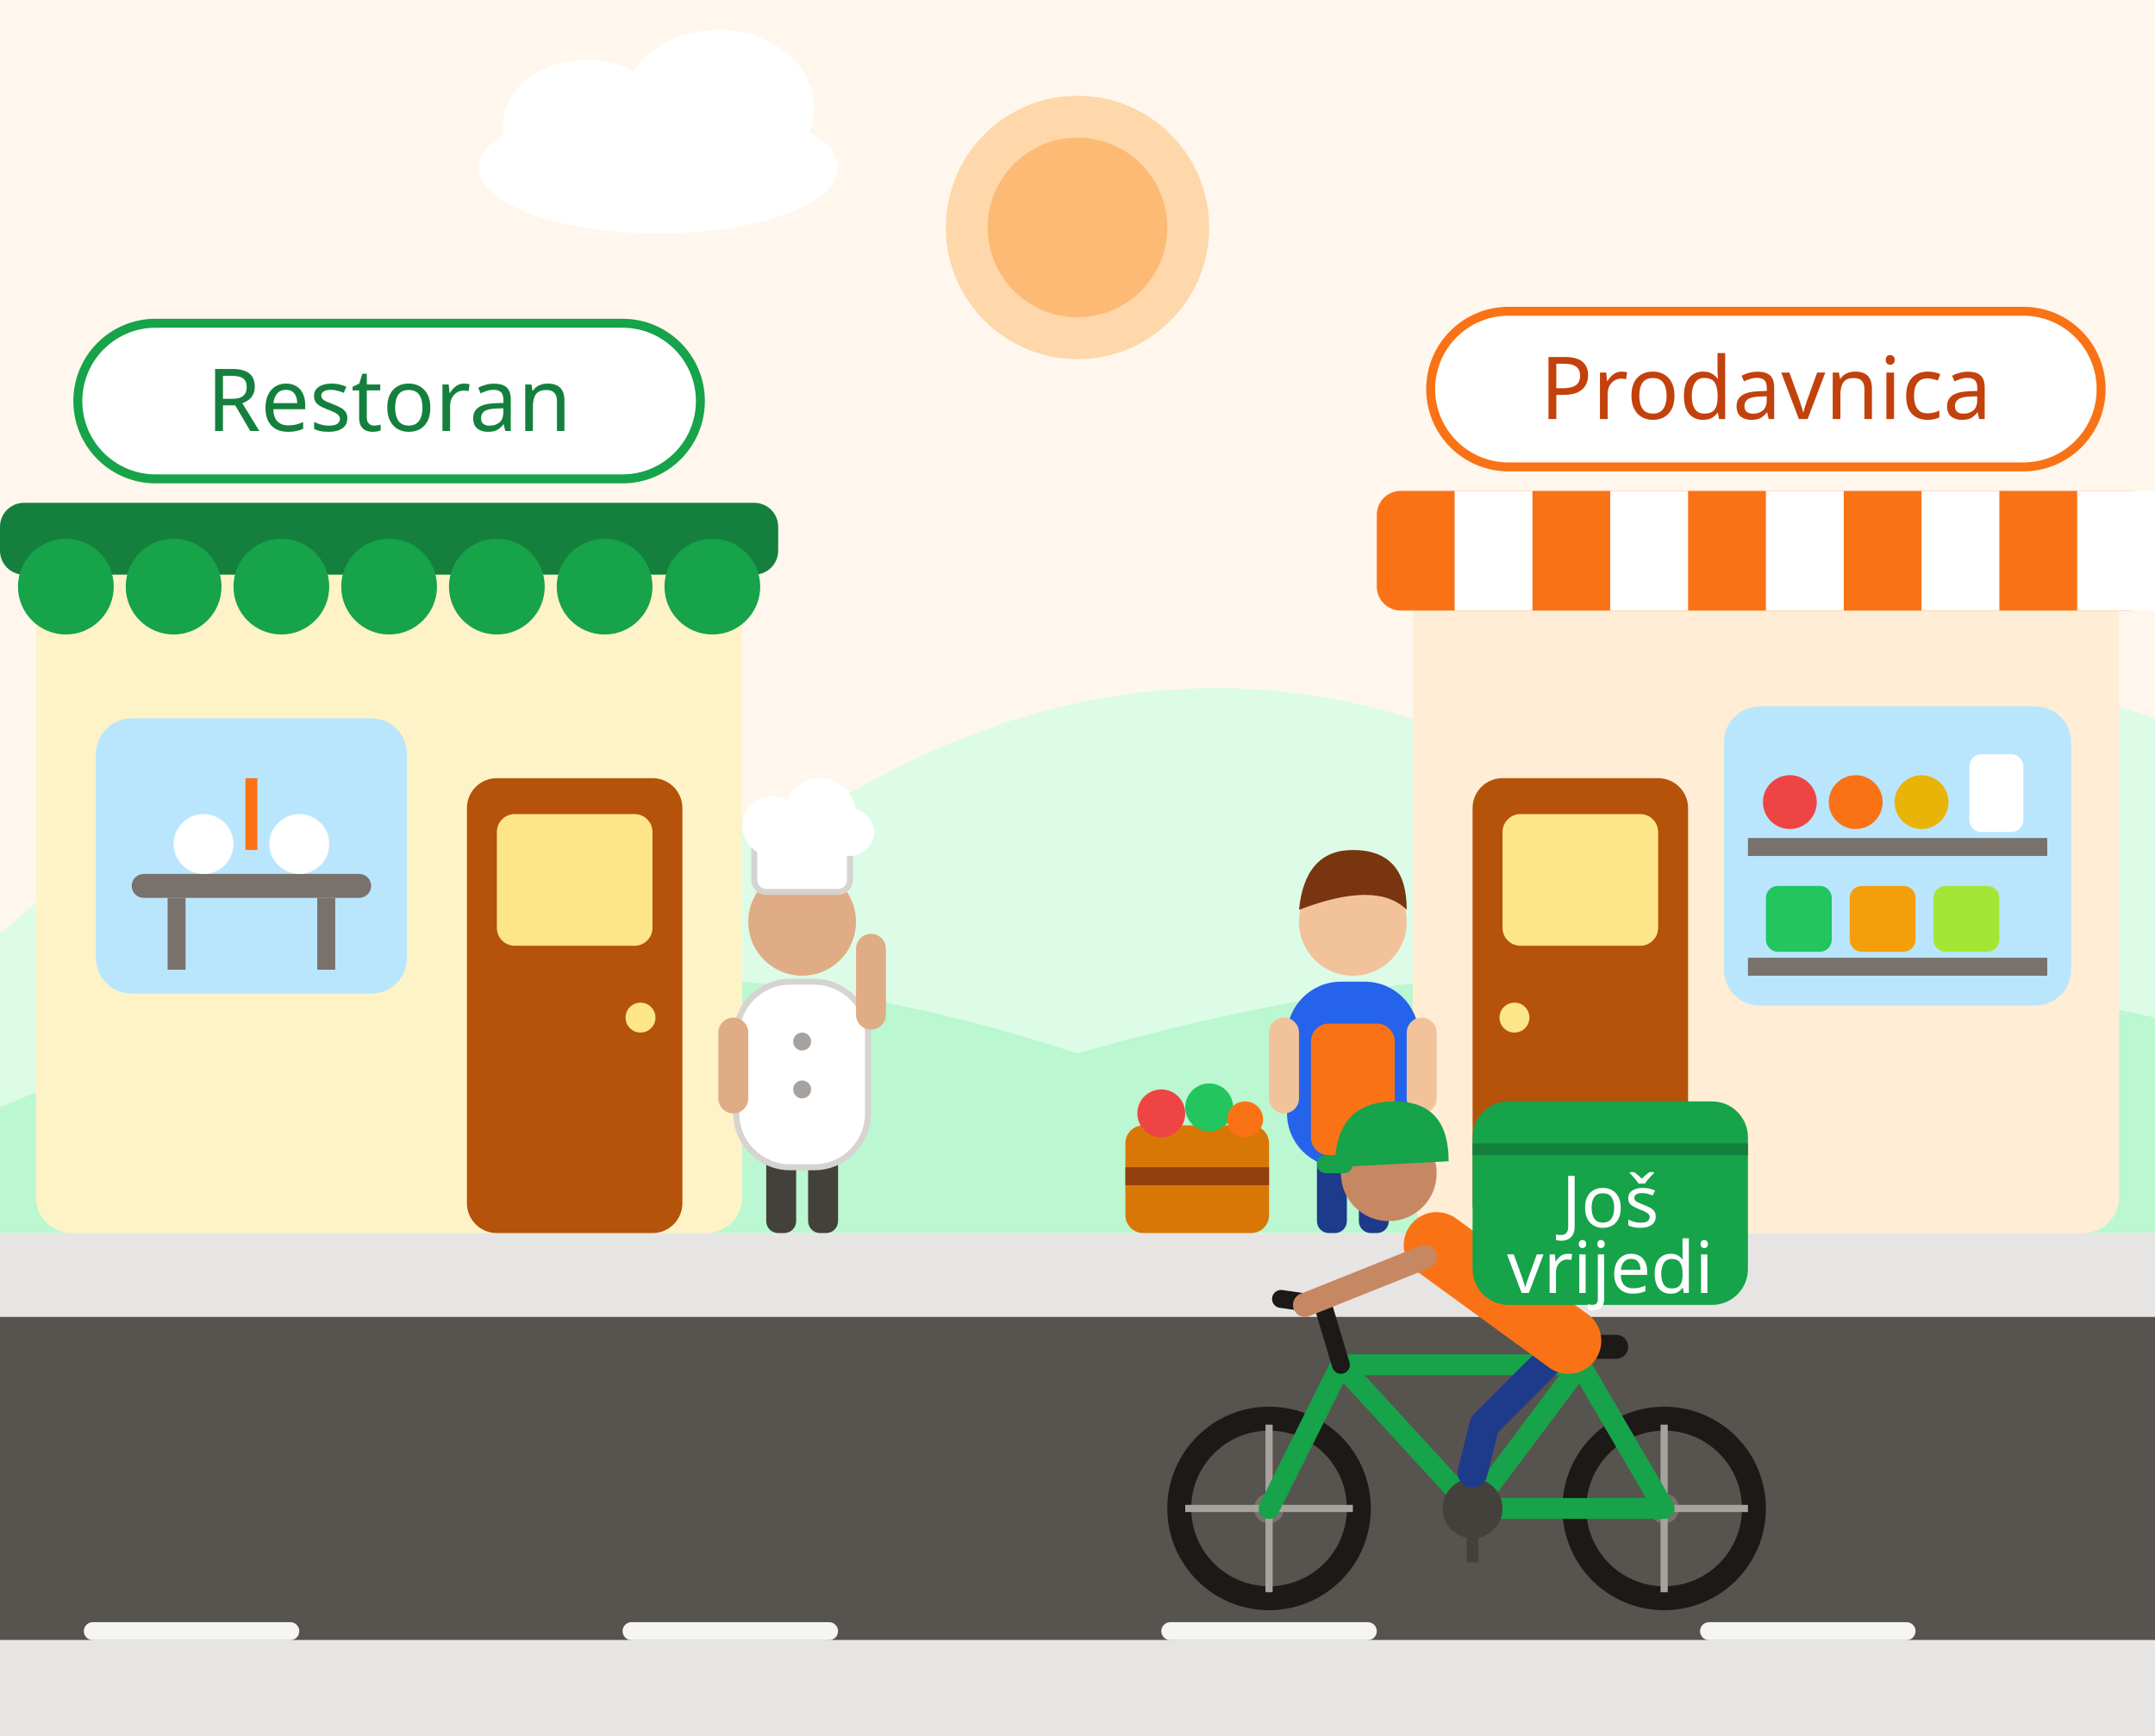
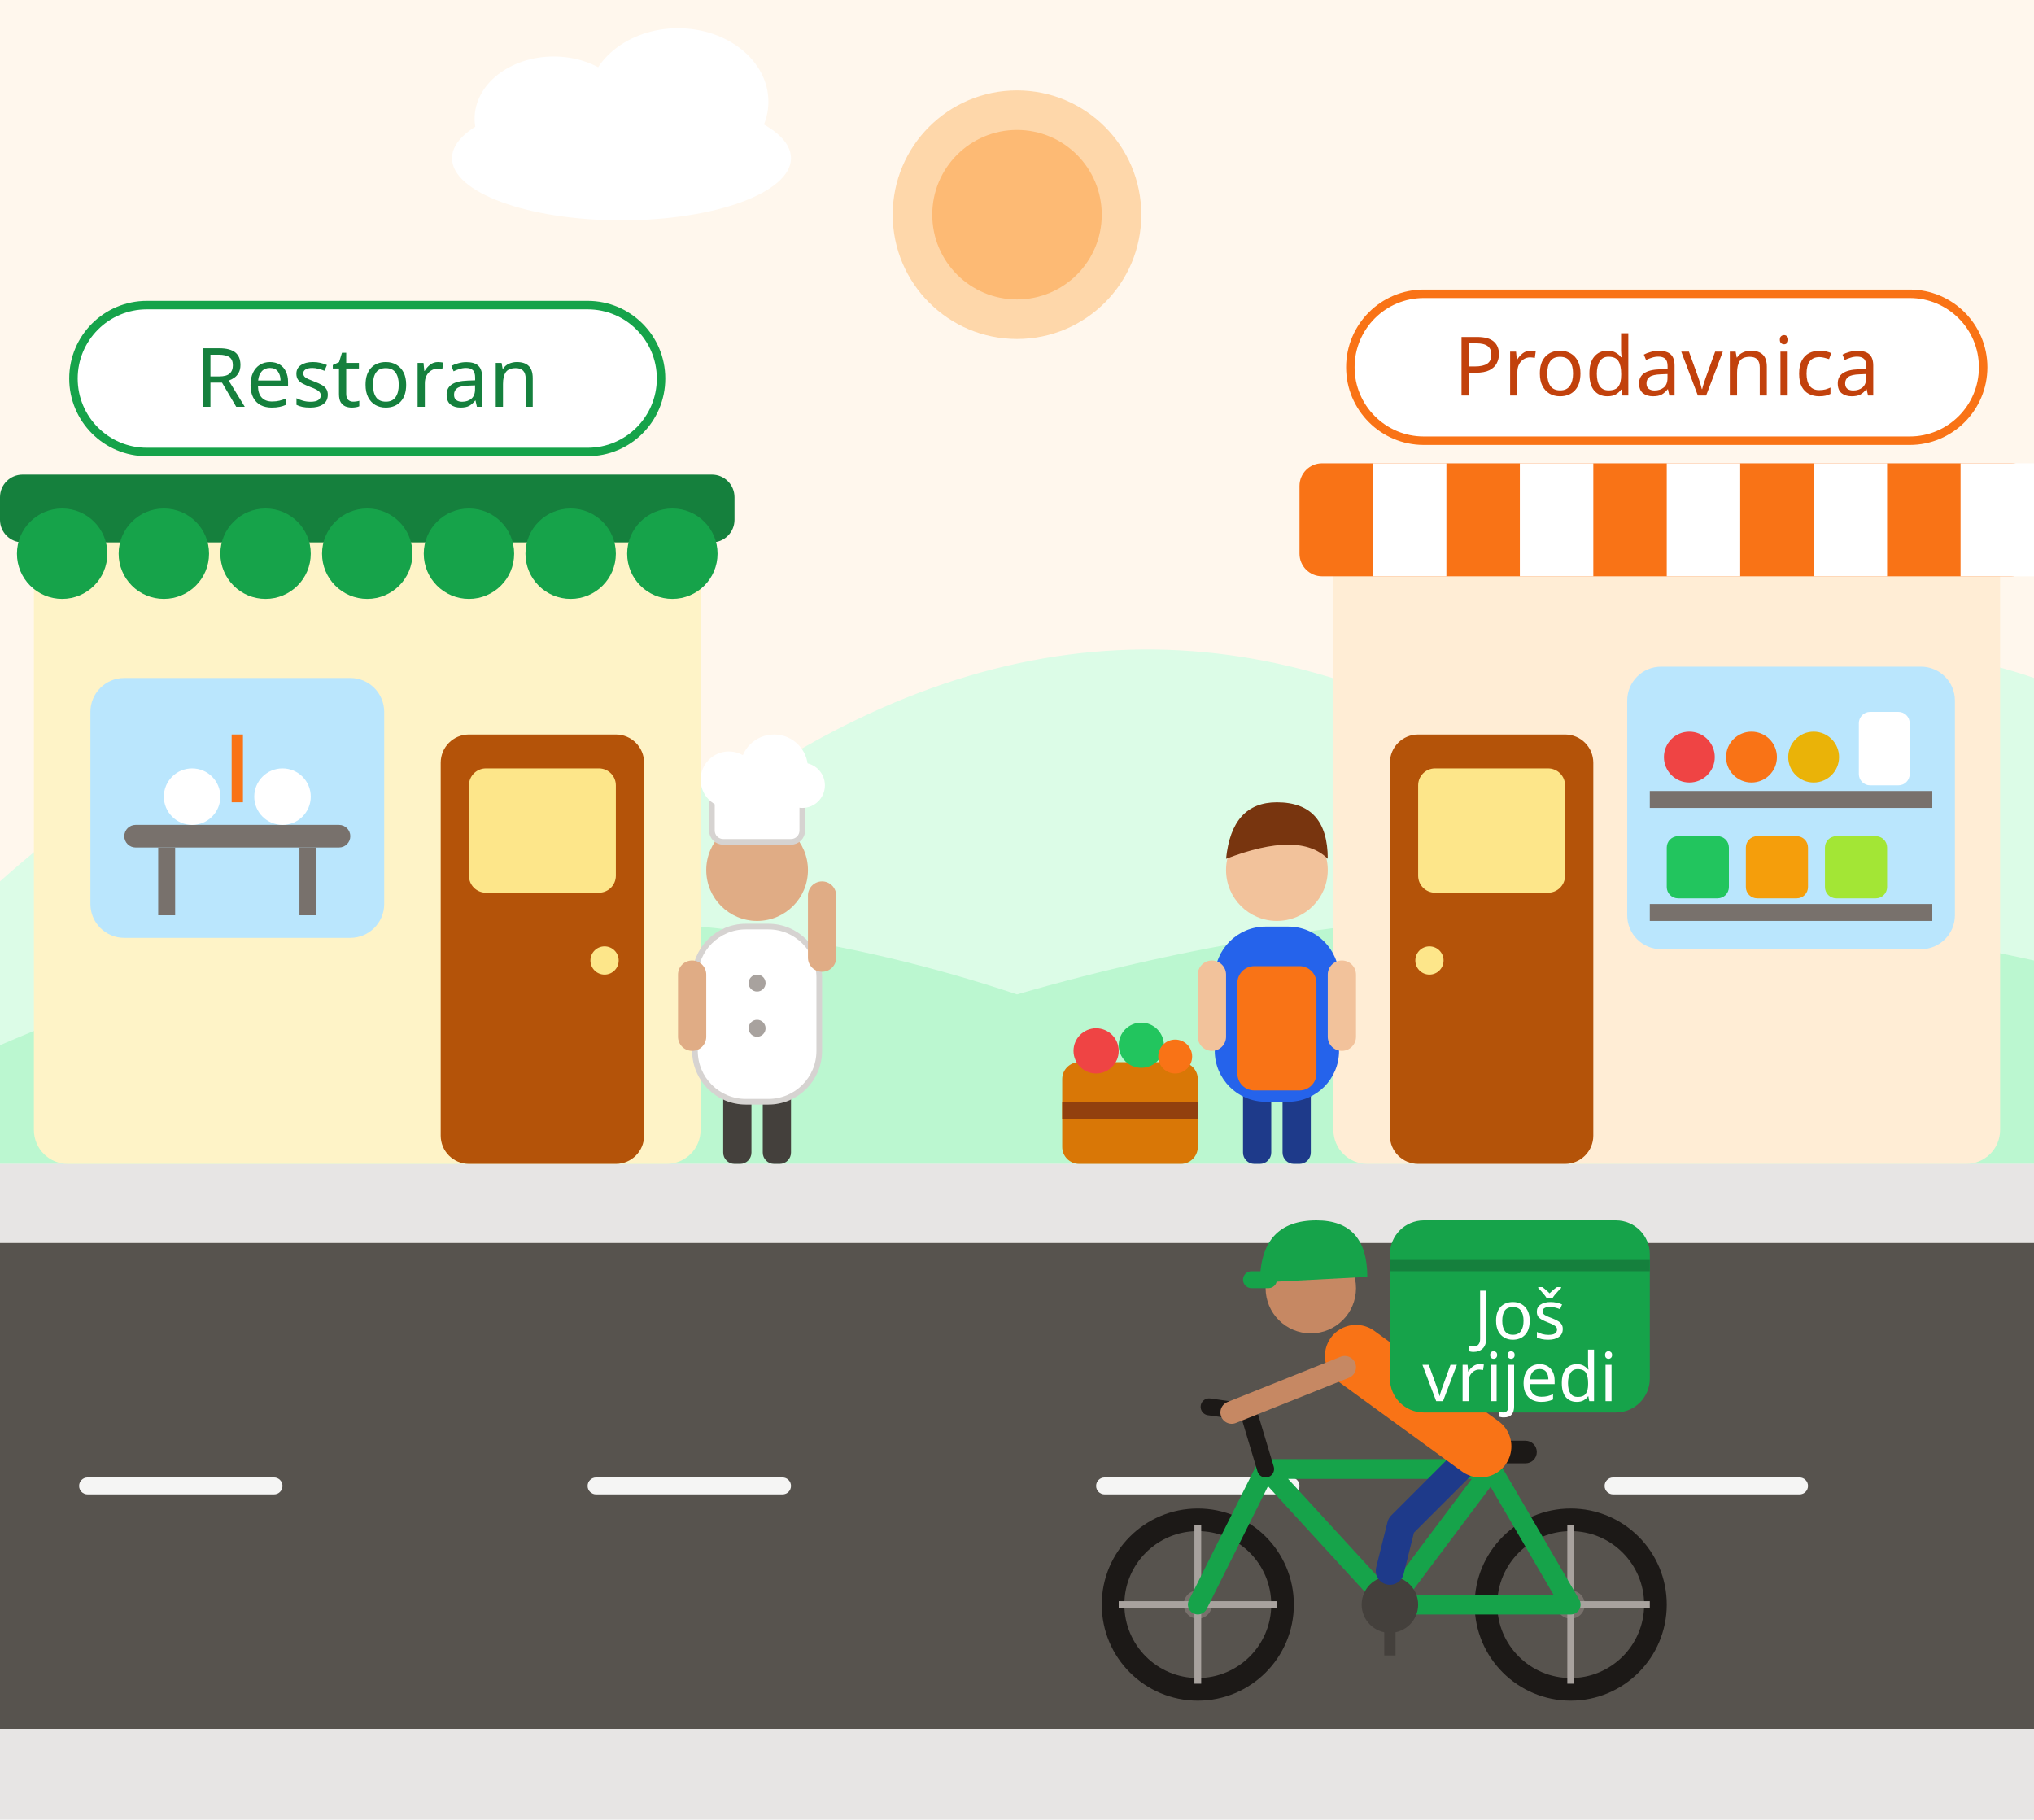
- <svg xmlns="http://www.w3.org/2000/svg" viewBox="0 20 360 290" role="img" font-family="system-ui, sans-serif" width="360" height="290">
+ <svg xmlns="http://www.w3.org/2000/svg" viewBox="0 20 360 322" role="img" font-family="system-ui, sans-serif" width="360" height="322">
  <style>
.rider {
  animation: drive 11s ease-in-out infinite;
}
.riderMobile {
  animation: drive-mobile 11s ease-in-out infinite;
}
.wheel {
  transform-box: fill-box;
  transform-origin: center;
  animation: roll 11s ease-in-out infinite;
}
.bob {
  animation: bob 11s ease-in-out infinite;
}
.storeBubble {
  transform-box: fill-box;
  opacity: 0;
  animation: store-bubble 11s ease-out infinite;
}
.chefBubble {
  transform-box: fill-box;
  opacity: 0;
  animation: chef-bubble 11s ease-out infinite;
}
.storeCrate {
  animation: store-crate 11s ease-in-out infinite;
}
.restaurantCrate {
  opacity: 0;
  animation: restaurant-crate 11s ease-in-out infinite;
}
.clouds {
  animation: clouds 40s linear infinite;
}
.cloudsMobile {
  animation: clouds-mobile 24s linear infinite;
}
.wave {
  transform-box: fill-box;
  transform-origin: 0% 100%;
  animation: wave 11s ease-in-out infinite;
}
@keyframes drive {
  0%, 28% { transform: translateX(0); opacity: 1; }
  60%, 92% { transform: translateX(-200px); opacity: 1; }
  96% { transform: translateX(-200px); opacity: 0; }
  97% { transform: translateX(0); opacity: 0; }
  100% { transform: translateX(0); opacity: 1; }
}
@keyframes drive-mobile {
  0%, 28% { transform: translateX(0); opacity: 1; }
  60%, 92% { transform: translateX(-150px); opacity: 1; }
  96% { transform: translateX(-150px); opacity: 0; }
  97% { transform: translateX(0); opacity: 0; }
  100% { transform: translateX(0); opacity: 1; }
}
@keyframes roll {
  0%, 28% { transform: rotate(0); }
  60%, 100% { transform: rotate(-1440deg); }
}
@keyframes bob {
  0%, 28%, 60%, 100% { transform: translateY(0); }
  32%, 40%, 48%, 56% { transform: translateY(-1.5px); }
  36%, 44%, 52% { transform: translateY(0); }
}
@keyframes store-bubble {
  0%, 2% { opacity: 0; transform: scale(0.6); }
  6%, 24% { opacity: 1; transform: scale(1); }
  28%, 100% { opacity: 0; transform: scale(1); }
}
@keyframes chef-bubble {
  0%, 62% { opacity: 0; transform: scale(0.6); }
  66%, 90% { opacity: 1; transform: scale(1); }
  94%, 100% { opacity: 0; transform: scale(1); }
}
@keyframes store-crate {
  0%, 22% { opacity: 1; }
  26%, 97% { opacity: 0; }
  100% { opacity: 1; }
}
@keyframes restaurant-crate {
  0%, 62% { opacity: 0; transform: translateY(-8px); }
  66%, 92% { opacity: 1; transform: translateY(0); }
  96%, 100% { opacity: 0; }
}
@keyframes clouds {
  from { transform: translateX(0); }
  to { transform: translateX(-700px); }
}
@keyframes clouds-mobile {
  from { transform: translateX(0); }
  to { transform: translateX(-420px); }
}
@keyframes wave {
  0%, 64%, 72%, 80%, 100% { transform: rotate(0); }
  68%, 76% { transform: rotate(-25deg); }
}
@media (prefers-reduced-motion: reduce) {
  .rider,
  .riderMobile,
  .wheel,
  .bob,
  .clouds,
  .cloudsMobile,
  .wave,
  .storeCrate,
  .restaurantCrate {
    animation: none;
  }
  .storeBubble,
  .chefBubble {
    animation: none;
    opacity: 1;
  }
}
</style>
-   <rect x="0" y="20" width="360" height="290" fill="#FFF7ED" />
+   <rect x="0" y="20" width="360" height="322" fill="#FFF7ED" />
  <circle cx="180" cy="58" r="22" fill="#FED7AA" />
  <circle cx="180" cy="58" r="15" fill="#FDBA74" />
  <g class="cloudsMobile" fill="#FFFFFF">
    <g>
      <ellipse cx="110" cy="48" rx="30" ry="11" />
      <ellipse cx="98" cy="41" rx="14" ry="11" />
      <ellipse cx="120" cy="38" rx="16" ry="13" />
    </g>
    <g>
      <ellipse cx="530" cy="48" rx="30" ry="11" />
      <ellipse cx="518" cy="41" rx="14" ry="11" />
      <ellipse cx="540" cy="38" rx="16" ry="13" />
    </g>
  </g>
  <path d="M0 176 Q60 122 130 160 Q200 112 270 156 Q320 126 360 140 L360 226 L0 226 Z" fill="#DCFCE7" />
  <path d="M0 205 Q90 166 180 196 Q270 170 360 190 L360 226 L0 226 Z" fill="#BBF7D0" />
  <rect x="0" y="226" width="360" height="14" fill="#E7E5E4" />
-   <rect x="0" y="240" width="360" height="54" fill="#57534E" />
+   <rect x="0" y="240" width="360" height="86" fill="#57534E" />
  <g fill="#F5F5F4">
-     <rect x="14" y="291" width="36" height="3" rx="1.5" />
-     <rect x="104" y="291" width="36" height="3" rx="1.5" />
-     <rect x="194" y="291" width="36" height="3" rx="1.5" />
-     <rect x="284" y="291" width="36" height="3" rx="1.5" />
-   </g>
-   <rect x="0" y="294" width="360" height="16" fill="#E7E5E4" />
+     <rect x="14" y="281.5" width="36" height="3" rx="1.5" />
+     <rect x="104" y="281.5" width="36" height="3" rx="1.5" />
+     <rect x="194" y="281.5" width="36" height="3" rx="1.5" />
+     <rect x="284" y="281.5" width="36" height="3" rx="1.5" />
+   </g>
+   <rect x="0" y="326" width="360" height="16" fill="#E7E5E4" />
  <g>
    <rect x="6" y="112" width="118" height="114" rx="6" fill="#FEF3C7" />
    <rect x="0" y="104" width="130" height="12" rx="4" fill="#15803D" />
    <g fill="#16A34A">
      <circle cx="11" cy="118" r="8" />
      <circle cx="29" cy="118" r="8" />
      <circle cx="47" cy="118" r="8" />
      <circle cx="65" cy="118" r="8" />
      <circle cx="83" cy="118" r="8" />
      <circle cx="101" cy="118" r="8" />
      <circle cx="119" cy="118" r="8" />
    </g>
    <rect x="13" y="74" width="104" height="26" rx="13" fill="#FFFFFF" stroke="#16A34A" stroke-width="1.5" />
    <text x="65" y="92" text-anchor="middle" font-size="14.5" font-weight="500" fill="#15803D">Restoran</text>
    <rect x="16" y="140" width="52" height="46" rx="6" fill="#BAE6FD" />
    <rect x="22" y="166" width="40" height="4" rx="2" fill="#78716C" />
    <rect x="28" y="170" width="3" height="12" fill="#78716C" />
    <rect x="53" y="170" width="3" height="12" fill="#78716C" />
    <circle cx="34" cy="161" r="5" fill="#FFFFFF" />
    <circle cx="50" cy="161" r="5" fill="#FFFFFF" />
    <rect x="41" y="150" width="2" height="12" fill="#F97316" />
    <rect x="78" y="150" width="36" height="76" rx="5" fill="#B45309" />
    <rect x="83" y="156" width="26" height="22" rx="3" fill="#FDE68A" />
    <circle cx="107" cy="190" r="2.5" fill="#FDE68A" />
  </g>
  <g>
    <rect x="236" y="112" width="118" height="114" rx="6" fill="#FFEDD5" />
    <rect x="230" y="102" width="130" height="20" rx="4" fill="#F97316" />
    <rect x="243" y="102" width="13" height="20" fill="#FFFFFF" />
    <rect x="269" y="102" width="13" height="20" fill="#FFFFFF" />
    <rect x="295" y="102" width="13" height="20" fill="#FFFFFF" />
    <rect x="321" y="102" width="13" height="20" fill="#FFFFFF" />
    <rect x="347" y="102" width="13" height="20" fill="#FFFFFF" />
    <rect x="239" y="72" width="112" height="26" rx="13" fill="#FFFFFF" stroke="#F97316" stroke-width="1.5" />
    <text x="295" y="90" text-anchor="middle" font-size="14.5" font-weight="500" fill="#C2410C">Prodavnica</text>
    <rect x="288" y="138" width="58" height="50" rx="6" fill="#BAE6FD" />
    <rect x="292" y="160" width="50" height="3" fill="#78716C" />
    <rect x="292" y="180" width="50" height="3" fill="#78716C" />
    <circle cx="299" cy="154" r="4.5" fill="#EF4444" />
    <circle cx="310" cy="154" r="4.5" fill="#F97316" />
    <circle cx="321" cy="154" r="4.5" fill="#EAB308" />
    <rect x="329" y="146" width="9" height="13" rx="2" fill="#FFFFFF" />
    <rect x="295" y="168" width="11" height="11" rx="2" fill="#22C55E" />
    <rect x="309" y="168" width="11" height="11" rx="2" fill="#F59E0B" />
    <rect x="323" y="168" width="11" height="11" rx="2" fill="#A3E635" />
    <rect x="246" y="150" width="36" height="76" rx="5" fill="#B45309" />
    <rect x="251" y="156" width="26" height="22" rx="3" fill="#FDE68A" />
    <circle cx="253" cy="190" r="2.5" fill="#FDE68A" />
  </g>
  <g class="storeCrate">
    <g transform="translate(-264 0)">
      <rect x="452" y="208" width="24" height="18" rx="3" fill="#D97706" />
      <rect x="452" y="215" width="24" height="3" fill="#92400E" />
      <circle cx="458" cy="206" r="4" fill="#EF4444" />
      <circle cx="466" cy="205" r="4" fill="#22C55E" />
      <circle cx="472" cy="207" r="3" fill="#F97316" />
    </g>
  </g>
  <g transform="translate(-264 0)">
    <g>
      <rect x="484" y="212" width="5" height="14" rx="2" fill="#1E3A8A" />
      <rect x="491" y="212" width="5" height="14" rx="2" fill="#1E3A8A" />
      <rect x="479" y="184" width="22" height="31" rx="9" fill="#2563EB" />
      <rect x="483" y="191" width="14" height="22" rx="3" fill="#F97316" />
      <rect x="476" y="190" width="5" height="16" rx="2.5" fill="#F2C29B" />
      <rect x="499" y="190" width="5" height="16" rx="2.5" fill="#F2C29B" />
      <circle cx="490" cy="174" r="9" fill="#F2C29B" />
      <path d="M481 172 Q482 162 490 162 Q499 162 499 172 Q494 167 481 172 Z" fill="#78350F" />
    </g>
  </g>
  <g transform="translate(-59 0)">
    <g>
      <rect x="187" y="212" width="5" height="14" rx="2" fill="#44403C" />
      <rect x="194" y="212" width="5" height="14" rx="2" fill="#44403C" />
      <rect x="182" y="184" width="22" height="31" rx="9" fill="#FFFFFF" stroke="#D6D3D1" stroke-width="1" />
      <circle cx="193" cy="194" r="1.5" fill="#A8A29E" />
      <circle cx="193" cy="202" r="1.5" fill="#A8A29E" />
      <rect x="179" y="190" width="5" height="16" rx="2.5" fill="#E0AC85" />
      <rect class="wave" x="202" y="176" width="5" height="16" rx="2.5" fill="#E0AC85" />
      <circle cx="193" cy="174" r="9" fill="#E0AC85" />
      <rect x="185" y="160" width="16" height="9" rx="2" fill="#FFFFFF" stroke="#D6D3D1" stroke-width="1" />
      <circle cx="188" cy="158" r="5" fill="#FFFFFF" />
      <circle cx="196" cy="156" r="6" fill="#FFFFFF" />
      <circle cx="201" cy="159" r="4" fill="#FFFFFF" />
    </g>
  </g>
  <g class="restaurantCrate">
    <g transform="translate(-299 0)">
      <rect x="452" y="208" width="24" height="18" rx="3" fill="#D97706" />
      <rect x="452" y="215" width="24" height="3" fill="#92400E" />
      <circle cx="458" cy="206" r="4" fill="#EF4444" />
      <circle cx="466" cy="205" r="4" fill="#22C55E" />
      <circle cx="472" cy="207" r="3" fill="#F97316" />
    </g>
  </g>
  <g class="chefBubble" style="transform-origin: 90% 100%;">
    <rect x="6" y="102" width="136" height="48" rx="12" fill="#FFFFFF" stroke="#86EFAC" stroke-width="1.5" />
    <polygon points="116,149 128,149 134,158" fill="#FFFFFF" stroke="#86EFAC" stroke-width="1.5" />
    <rect x="115" y="146" width="14" height="4" fill="#FFFFFF" />
    <text x="74" y="122" text-anchor="middle" font-size="13.5" fill="#166534">Od ovoga je</text>
    <text x="74" y="140" text-anchor="middle" font-size="13.5" fill="#166534">današnji meni!</text>
  </g>
  <g class="storeBubble" style="transform-origin: 15% 100%;">
    <rect x="218" y="102" width="136" height="48" rx="12" fill="#FFFFFF" stroke="#FDBA74" stroke-width="1.5" />
    <polygon points="236,149 248,149 230,159" fill="#FFFFFF" stroke="#FDBA74" stroke-width="1.5" />
    <rect x="235" y="146" width="14" height="4" fill="#FFFFFF" />
    <text x="286" y="122" text-anchor="middle" font-size="13.5" fill="#9A3412">Bolje popust</text>
    <text x="286" y="140" text-anchor="middle" font-size="13.5" fill="#9A3412">nego otpad!</text>
  </g>
-   <g transform="translate(-200 0)">
+   <g transform="translate(-200 32)">
    <g class="riderMobile">
      <g class="wheel">
        <circle cx="412" cy="272" r="15" fill="none" stroke="#1C1917" stroke-width="4" />
        <circle cx="412" cy="272" r="2.5" fill="#78716C" />
        <rect x="411.4" y="258" width="1.2" height="28" fill="#A8A29E" />
        <rect x="398" y="271.4" width="28" height="1.2" fill="#A8A29E" />
      </g>
      <g class="wheel">
        <circle cx="478" cy="272" r="15" fill="none" stroke="#1C1917" stroke-width="4" />
        <circle cx="478" cy="272" r="2.5" fill="#78716C" />
        <rect x="477.4" y="258" width="1.2" height="28" fill="#A8A29E" />
        <rect x="464" y="271.4" width="28" height="1.2" fill="#A8A29E" />
      </g>
      <path d="M478 272 L446 272 L464 248 Z M446 272 L424 248 L464 248 M424 248 L412 272" fill="none" stroke="#16A34A" stroke-width="3.5" stroke-linejoin="round" stroke-linecap="round" />
      <path d="M424 248 L421 238 L414 237" fill="none" stroke="#1C1917" stroke-width="3" stroke-linecap="round" stroke-linejoin="round" />
      <rect x="458" y="243" width="14" height="4" rx="2" fill="#1C1917" />
      <g class="wheel">
        <circle cx="446" cy="272" r="5" fill="#44403C" />
        <rect x="445" y="263" width="2" height="18" fill="#44403C" />
      </g>
      <g class="bob">
        <path d="M462 244 L448 258 L446 266" fill="none" stroke="#1E3A8A" stroke-width="5" stroke-linecap="round" stroke-linejoin="round" />
        <path d="M462 244 L440 228" fill="none" stroke="#F97316" stroke-width="11" stroke-linecap="round" />
        <path d="M438 230 L418 238" fill="none" stroke="#C68863" stroke-width="4" stroke-linecap="round" />
        <circle cx="432" cy="216" r="8" fill="#C68863" />
        <path d="M423 215 Q423 204 433 204 Q442 204 442 214 Z" fill="#16A34A" />
        <rect x="420" y="213" width="6" height="3" rx="1.5" fill="#16A34A" />
        <rect x="446" y="204" width="46" height="34" rx="6" fill="#16A34A" />
        <rect x="446" y="211" width="46" height="2" fill="#15803D" />
        <text x="469" y="225" text-anchor="middle" font-size="12" fill="#FFFFFF">Još</text>
        <text x="469" y="236" text-anchor="middle" font-size="12" fill="#FFFFFF">vrijedi</text>
      </g>
    </g>
  </g>
</svg>
